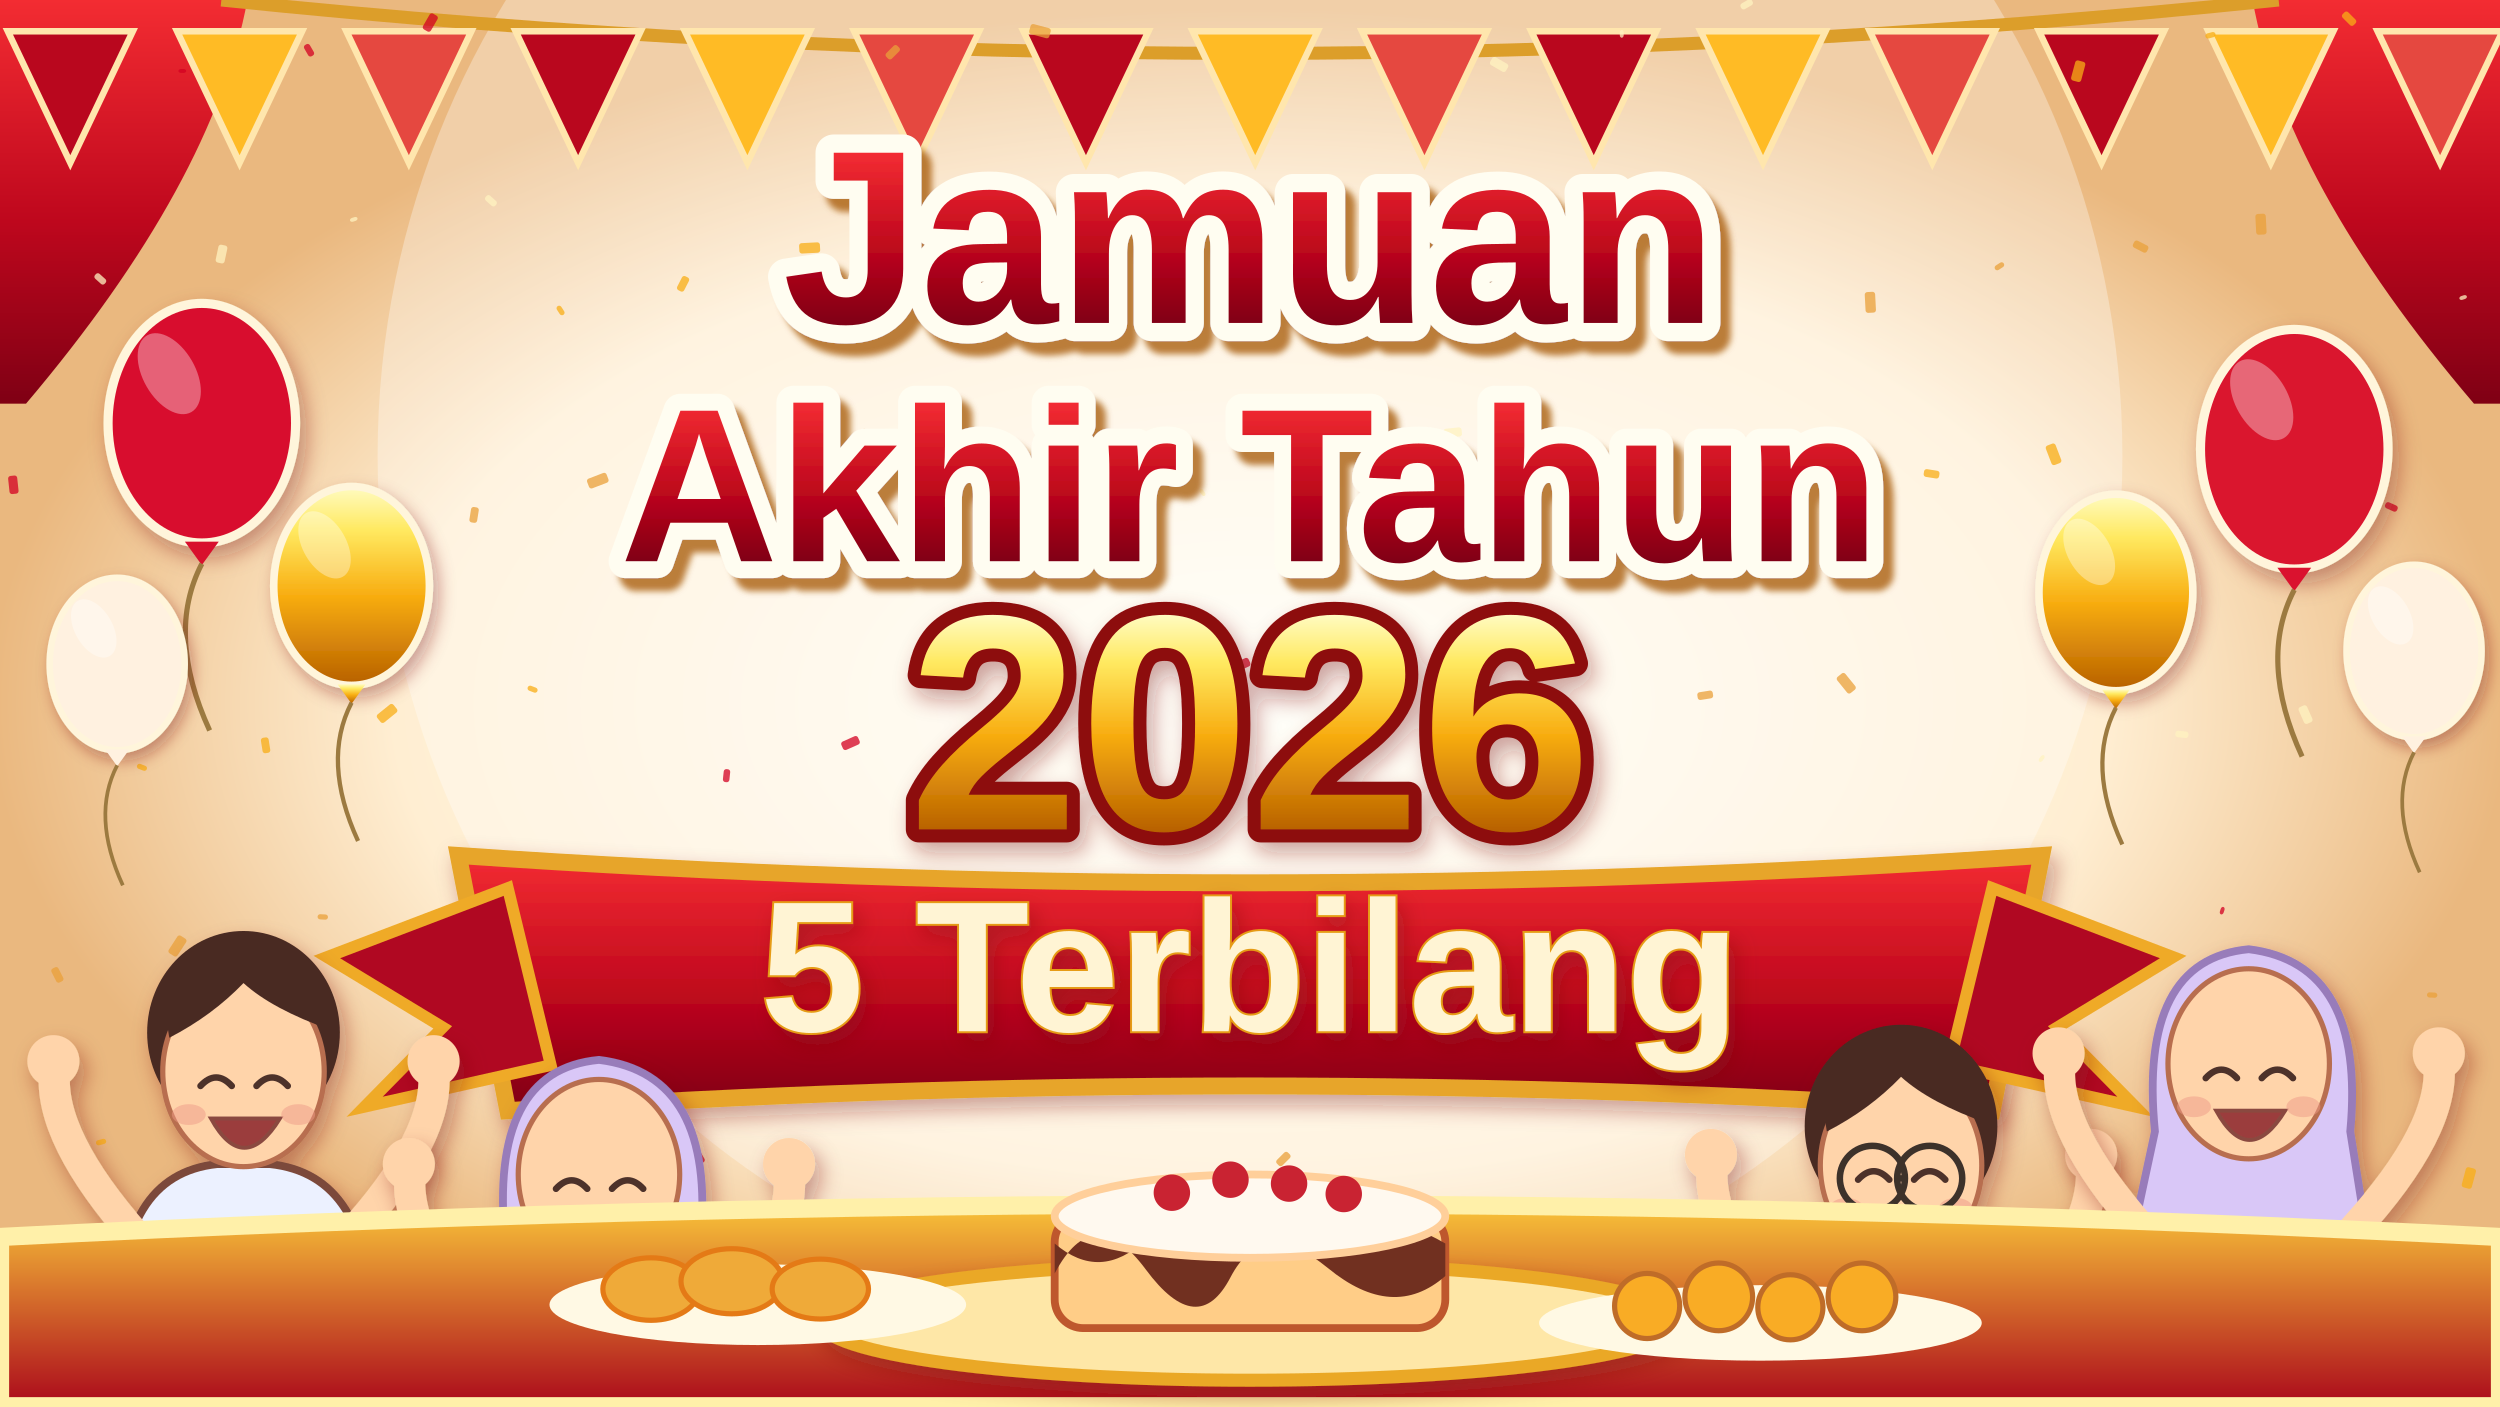
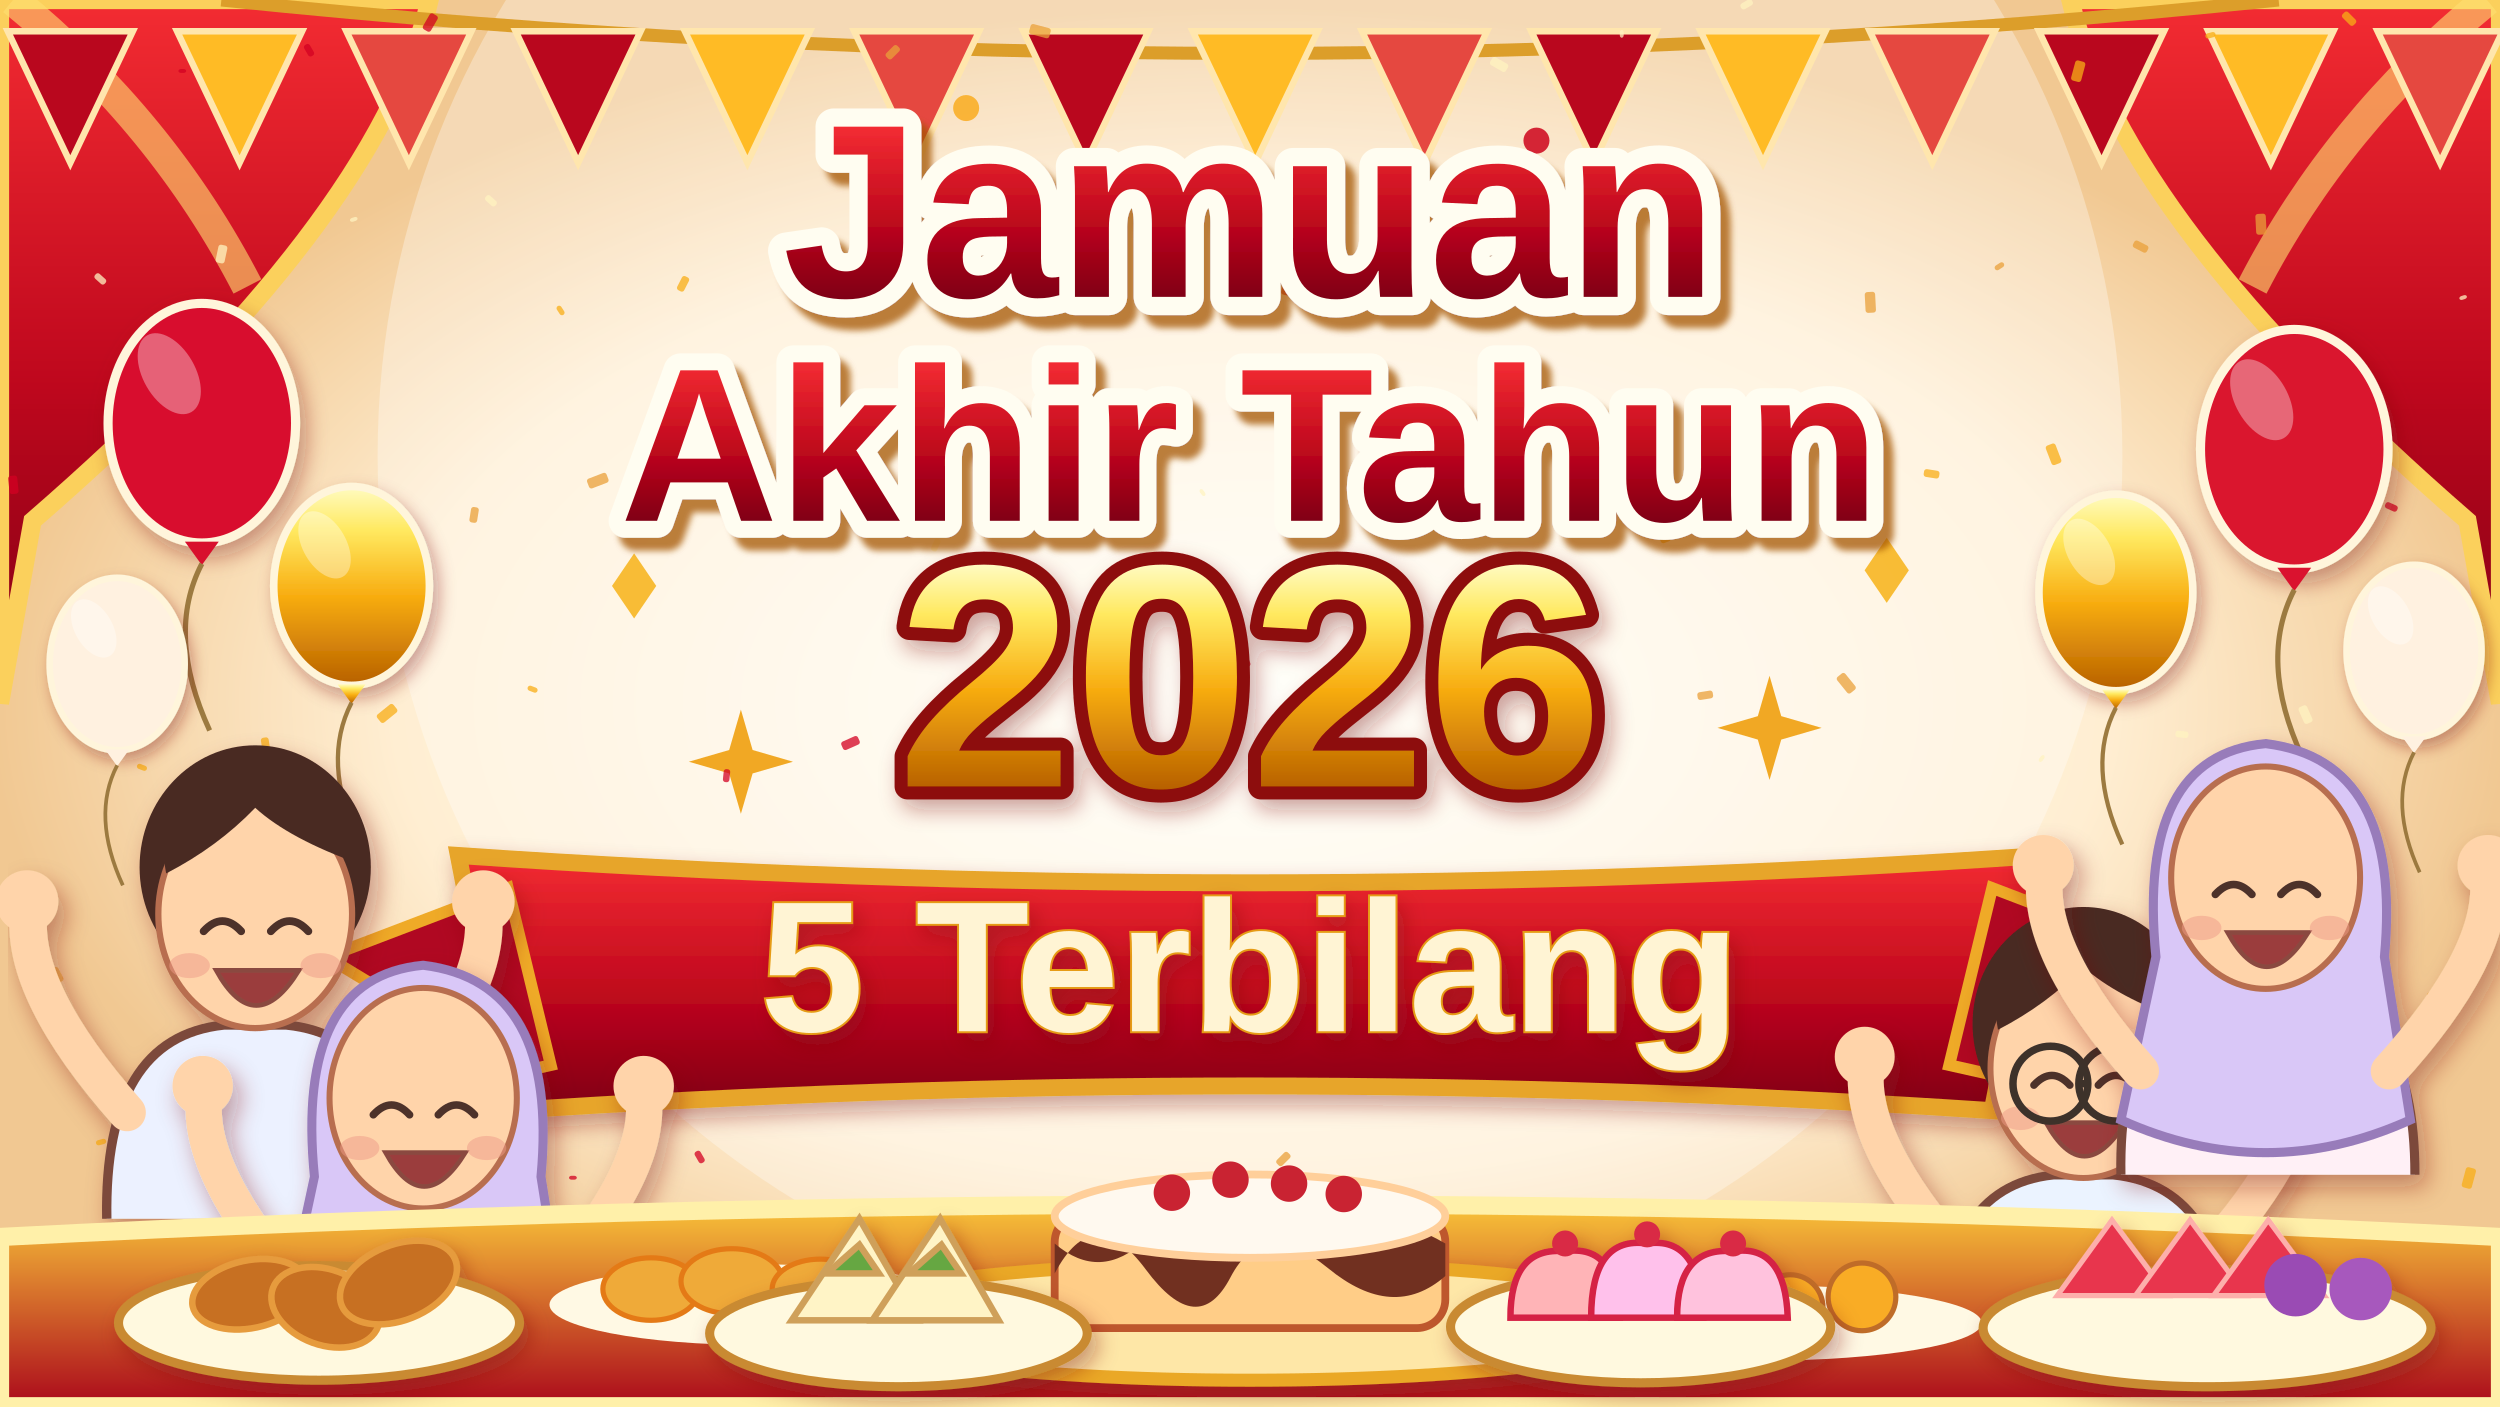
<svg xmlns="http://www.w3.org/2000/svg" width="1920" height="1080" viewBox="0 0 1920 1080" role="img" aria-labelledby="title desc">
  <defs>
    <radialGradient id="bg">
      <stop offset="0" stop-color="#fffef7" />
      <stop offset=".68" stop-color="#ffeed2" />
-       <stop offset="1" stop-color="#eab87f" />
+       <stop offset="1" stop-color="#f1c892" />
    </radialGradient>
    <linearGradient id="red" x2="0" y2="1">
      <stop stop-color="#f32c32" />
      <stop offset=".55" stop-color="#be071d" />
      <stop offset="1" stop-color="#7f0014" />
    </linearGradient>
    <linearGradient id="gold" x2="0" y2="1">
      <stop stop-color="#fffbc1" />
      <stop offset=".22" stop-color="#ffe960" />
      <stop offset=".55" stop-color="#f8ad11" />
      <stop offset="1" stop-color="#b76000" />
    </linearGradient>
    <linearGradient id="table" x2="0" y2="1">
      <stop stop-color="#f9c439" />
      <stop offset="1" stop-color="#ab091b" />
    </linearGradient>
    <filter id="shadow" x="-30%" y="-30%" width="160%" height="160%">
      <feDropShadow dx="5" dy="8" stdDeviation="8" flood-color="#7f2016" flood-opacity=".4" />
    </filter>
    <filter id="textshadow" x="-30%" y="-30%" width="160%" height="160%">
      <feDropShadow dx="8" dy="10" stdDeviation="2.5" flood-color="#a45400" flood-opacity=".75" />
    </filter>
  </defs>
  <rect width="1920" height="1080" fill="url(#bg)" />
  <circle cx="960" cy="350" r="670" fill="#ffffff" opacity=".32" />
-   <path d="M0 0H190Q164 140 20 310H0Z" fill="url(#red)" />
-   <path d="M1920 0H1730Q1755 140 1900 310H1920Z" fill="url(#red)" />
+   <path d="M0 0H330Q290 170 25 400L0 540Z" fill="url(#red)" stroke="#fbd05c" stroke-width="14" />
+   <path d="M1920 0H1590Q1630 170 1895 400L1920 540Z" fill="url(#red)" stroke="#fbd05c" stroke-width="14" />
+   <path d="M10 0Q125 94 190 220" fill="none" stroke="#ffdf72" stroke-opacity=".6" stroke-width="24" />
+   <path d="M1910 0Q1795 94 1730 220" fill="none" stroke="#ffdf72" stroke-opacity=".6" stroke-width="24" />
+   <g opacity=".9">
+     <path d="M470 450l17-25 17 25-17 25Z" fill="#f7b622" />
+     <path d="M1432 438l17-25 17 25-17 25Z" fill="#f7b622" />
+     <path d="M560 576l9-31 9 31 31 9-31 9-9 31-9-31-31-9Z" fill="#efa00e" />
+     <path d="M1350 550l9-31 9 31 31 9-31 9-9 31-9-31-31-9Z" fill="#efa00e" />
+     <circle cx="742" cy="83" r="10" fill="#faaf29" />
+     <circle cx="1180" cy="108" r="10" fill="#cf1025" />
+   </g>
  <path d="M170 0Q960 82 1750 0" stroke="#dc9e2a" stroke-width="10" fill="none" />
  <path d="M6 24L102 24 54 125Z" fill="#b9071e" stroke="#ffe6ad" stroke-width="5" />
  <path d="M136 24L232 24 184 125Z" fill="#ffbb25" stroke="#ffe6ad" stroke-width="5" />
  <path d="M266 24L362 24 314 125Z" fill="#e54840" stroke="#ffe6ad" stroke-width="5" />
  <path d="M396 24L492 24 444 125Z" fill="#b9071e" stroke="#ffe6ad" stroke-width="5" />
  <path d="M526 24L622 24 574 125Z" fill="#ffbb25" stroke="#ffe6ad" stroke-width="5" />
  <path d="M656 24L752 24 704 125Z" fill="#e54840" stroke="#ffe6ad" stroke-width="5" />
  <path d="M786 24L882 24 834 125Z" fill="#b9071e" stroke="#ffe6ad" stroke-width="5" />
  <path d="M916 24L1012 24 964 125Z" fill="#ffbb25" stroke="#ffe6ad" stroke-width="5" />
  <path d="M1046 24L1142 24 1094 125Z" fill="#e54840" stroke="#ffe6ad" stroke-width="5" />
  <path d="M1176 24L1272 24 1224 125Z" fill="#b9071e" stroke="#ffe6ad" stroke-width="5" />
  <path d="M1306 24L1402 24 1354 125Z" fill="#ffbb25" stroke="#ffe6ad" stroke-width="5" />
  <path d="M1436 24L1532 24 1484 125Z" fill="#e54840" stroke="#ffe6ad" stroke-width="5" />
  <path d="M1566 24L1662 24 1614 125Z" fill="#b9071e" stroke="#ffe6ad" stroke-width="5" />
  <path d="M1696 24L1792 24 1744 125Z" fill="#ffbb25" stroke="#ffe6ad" stroke-width="5" />
  <path d="M1826 24L1922 24 1874 125Z" fill="#e54840" stroke="#ffe6ad" stroke-width="5" />
  <rect x="137" y="53" width="6" height="3" rx="2" fill="#d30021" transform="rotate(0 137 53)" opacity=".75" />
  <rect x="430" y="234" width="8" height="4" rx="2" fill="#f8ad16" transform="rotate(57 430 234)" opacity=".75" />
  <rect x="723" y="415" width="10" height="5" rx="2" fill="#fff3c0" transform="rotate(114 723 415)" opacity=".75" />
  <rect x="1016" y="596" width="12" height="6" rx="2" fill="#eaa03a" transform="rotate(171 1016 596)" opacity=".75" />
  <rect x="1309" y="777" width="14" height="7" rx="2" fill="#d30021" transform="rotate(48 1309 777)" opacity=".75" />
  <rect x="1602" y="48" width="16" height="8" rx="2" fill="#f8ad16" transform="rotate(105 1602 48)" opacity=".75" />
  <rect x="1895" y="229" width="6" height="3" rx="2" fill="#fff3c0" transform="rotate(162 1895 229)" opacity=".75" />
  <rect x="268" y="410" width="8" height="4" rx="2" fill="#eaa03a" transform="rotate(39 268 410)" opacity=".75" />
  <rect x="561" y="591" width="10" height="5" rx="2" fill="#d30021" transform="rotate(96 561 591)" opacity=".75" />
  <rect x="854" y="772" width="12" height="6" rx="2" fill="#f8ad16" transform="rotate(153 854 772)" opacity=".75" />
  <rect x="1147" y="43" width="14" height="7" rx="2" fill="#fff3c0" transform="rotate(30 1147 43)" opacity=".75" />
  <rect x="1440" y="224" width="16" height="8" rx="2" fill="#eaa03a" transform="rotate(87 1440 224)" opacity=".75" />
  <rect x="1733" y="405" width="6" height="3" rx="2" fill="#d30021" transform="rotate(144 1733 405)" opacity=".75" />
  <rect x="106" y="586" width="8" height="4" rx="2" fill="#f8ad16" transform="rotate(21 106 586)" opacity=".75" />
  <rect x="399" y="767" width="10" height="5" rx="2" fill="#fff3c0" transform="rotate(78 399 767)" opacity=".75" />
  <rect x="692" y="38" width="12" height="6" rx="2" fill="#eaa03a" transform="rotate(135 692 38)" opacity=".75" />
  <rect x="985" y="219" width="14" height="7" rx="2" fill="#d30021" transform="rotate(12 985 219)" opacity=".75" />
  <rect x="1278" y="400" width="16" height="8" rx="2" fill="#f8ad16" transform="rotate(69 1278 400)" opacity=".75" />
  <rect x="1571" y="581" width="6" height="3" rx="2" fill="#fff3c0" transform="rotate(126 1571 581)" opacity=".75" />
  <rect x="1864" y="762" width="8" height="4" rx="2" fill="#eaa03a" transform="rotate(3 1864 762)" opacity=".75" />
  <rect x="237" y="33" width="10" height="5" rx="2" fill="#d30021" transform="rotate(60 237 33)" opacity=".75" />
  <rect x="530" y="214" width="12" height="6" rx="2" fill="#f8ad16" transform="rotate(117 530 214)" opacity=".75" />
  <rect x="823" y="395" width="14" height="7" rx="2" fill="#fff3c0" transform="rotate(174 823 395)" opacity=".75" />
  <rect x="1116" y="576" width="16" height="8" rx="2" fill="#eaa03a" transform="rotate(51 1116 576)" opacity=".75" />
  <rect x="1409" y="757" width="6" height="3" rx="2" fill="#d30021" transform="rotate(108 1409 757)" opacity=".75" />
  <rect x="1702" y="28" width="8" height="4" rx="2" fill="#f8ad16" transform="rotate(165 1702 28)" opacity=".75" />
  <rect x="75" y="209" width="10" height="5" rx="2" fill="#fff3c0" transform="rotate(42 75 209)" opacity=".75" />
  <rect x="368" y="390" width="12" height="6" rx="2" fill="#eaa03a" transform="rotate(99 368 390)" opacity=".75" />
  <rect x="661" y="571" width="14" height="7" rx="2" fill="#d30021" transform="rotate(156 661 571)" opacity=".75" />
  <rect x="954" y="752" width="16" height="8" rx="2" fill="#f8ad16" transform="rotate(33 954 752)" opacity=".75" />
  <rect x="1247" y="23" width="6" height="3" rx="2" fill="#fff3c0" transform="rotate(90 1247 23)" opacity=".75" />
  <rect x="1540" y="204" width="8" height="4" rx="2" fill="#eaa03a" transform="rotate(147 1540 204)" opacity=".75" />
  <rect x="1833" y="385" width="10" height="5" rx="2" fill="#d30021" transform="rotate(24 1833 385)" opacity=".75" />
  <rect x="206" y="566" width="12" height="6" rx="2" fill="#f8ad16" transform="rotate(81 206 566)" opacity=".75" />
  <rect x="499" y="747" width="14" height="7" rx="2" fill="#fff3c0" transform="rotate(138 499 747)" opacity=".75" />
  <rect x="792" y="18" width="16" height="8" rx="2" fill="#eaa03a" transform="rotate(15 792 18)" opacity=".75" />
  <rect x="1085" y="199" width="6" height="3" rx="2" fill="#d30021" transform="rotate(72 1085 199)" opacity=".75" />
  <rect x="1378" y="380" width="8" height="4" rx="2" fill="#f8ad16" transform="rotate(129 1378 380)" opacity=".75" />
  <rect x="1671" y="561" width="10" height="5" rx="2" fill="#fff3c0" transform="rotate(6 1671 561)" opacity=".75" />
  <rect x="44" y="742" width="12" height="6" rx="2" fill="#eaa03a" transform="rotate(63 44 742)" opacity=".75" />
  <rect x="337" y="13" width="14" height="7" rx="2" fill="#d30021" transform="rotate(120 337 13)" opacity=".75" />
  <rect x="630" y="194" width="16" height="8" rx="2" fill="#f8ad16" transform="rotate(177 630 194)" opacity=".75" />
  <rect x="923" y="375" width="6" height="3" rx="2" fill="#fff3c0" transform="rotate(54 923 375)" opacity=".75" />
  <rect x="1216" y="556" width="8" height="4" rx="2" fill="#eaa03a" transform="rotate(111 1216 556)" opacity=".75" />
  <rect x="1509" y="737" width="10" height="5" rx="2" fill="#d30021" transform="rotate(168 1509 737)" opacity=".75" />
  <rect x="1802" y="8" width="12" height="6" rx="2" fill="#f8ad16" transform="rotate(45 1802 8)" opacity=".75" />
  <rect x="175" y="189" width="14" height="7" rx="2" fill="#fff3c0" transform="rotate(102 175 189)" opacity=".75" />
  <rect x="468" y="370" width="16" height="8" rx="2" fill="#eaa03a" transform="rotate(159 468 370)" opacity=".75" />
  <rect x="761" y="551" width="6" height="3" rx="2" fill="#d30021" transform="rotate(36 761 551)" opacity=".75" />
  <rect x="1054" y="732" width="8" height="4" rx="2" fill="#f8ad16" transform="rotate(93 1054 732)" opacity=".75" />
  <rect x="1347" y="3" width="10" height="5" rx="2" fill="#fff3c0" transform="rotate(150 1347 3)" opacity=".75" />
  <rect x="1640" y="184" width="12" height="6" rx="2" fill="#eaa03a" transform="rotate(27 1640 184)" opacity=".75" />
  <rect x="13" y="365" width="14" height="7" rx="2" fill="#d30021" transform="rotate(84 13 365)" opacity=".75" />
  <rect x="306" y="546" width="16" height="8" rx="2" fill="#f8ad16" transform="rotate(141 306 546)" opacity=".75" />
  <rect x="599" y="727" width="6" height="3" rx="2" fill="#fff3c0" transform="rotate(18 599 727)" opacity=".75" />
  <rect x="892" y="908" width="8" height="4" rx="2" fill="#eaa03a" transform="rotate(75 892 908)" opacity=".75" />
  <rect x="1185" y="179" width="10" height="5" rx="2" fill="#d30021" transform="rotate(132 1185 179)" opacity=".75" />
  <rect x="1478" y="360" width="12" height="6" rx="2" fill="#f8ad16" transform="rotate(9 1478 360)" opacity=".75" />
  <rect x="1771" y="541" width="14" height="7" rx="2" fill="#fff3c0" transform="rotate(66 1771 541)" opacity=".75" />
  <rect x="144" y="722" width="16" height="8" rx="2" fill="#eaa03a" transform="rotate(123 144 722)" opacity=".75" />
  <rect x="437" y="903" width="6" height="3" rx="2" fill="#d30021" transform="rotate(0 437 903)" opacity=".75" />
  <rect x="730" y="174" width="8" height="4" rx="2" fill="#f8ad16" transform="rotate(57 730 174)" opacity=".75" />
  <rect x="1023" y="355" width="10" height="5" rx="2" fill="#fff3c0" transform="rotate(114 1023 355)" opacity=".75" />
  <rect x="1316" y="536" width="12" height="6" rx="2" fill="#eaa03a" transform="rotate(171 1316 536)" opacity=".75" />
  <rect x="1609" y="717" width="14" height="7" rx="2" fill="#d30021" transform="rotate(48 1609 717)" opacity=".75" />
  <rect x="1902" y="898" width="16" height="8" rx="2" fill="#f8ad16" transform="rotate(105 1902 898)" opacity=".75" />
  <rect x="275" y="169" width="6" height="3" rx="2" fill="#fff3c0" transform="rotate(162 275 169)" opacity=".75" />
  <rect x="568" y="350" width="8" height="4" rx="2" fill="#eaa03a" transform="rotate(39 568 350)" opacity=".75" />
  <rect x="861" y="531" width="10" height="5" rx="2" fill="#d30021" transform="rotate(96 861 531)" opacity=".75" />
  <rect x="1154" y="712" width="12" height="6" rx="2" fill="#f8ad16" transform="rotate(153 1154 712)" opacity=".75" />
  <rect x="1447" y="893" width="14" height="7" rx="2" fill="#fff3c0" transform="rotate(30 1447 893)" opacity=".75" />
  <rect x="1740" y="164" width="16" height="8" rx="2" fill="#eaa03a" transform="rotate(87 1740 164)" opacity=".75" />
  <rect x="113" y="345" width="6" height="3" rx="2" fill="#d30021" transform="rotate(144 113 345)" opacity=".75" />
  <rect x="406" y="526" width="8" height="4" rx="2" fill="#f8ad16" transform="rotate(21 406 526)" opacity=".75" />
  <rect x="699" y="707" width="10" height="5" rx="2" fill="#fff3c0" transform="rotate(78 699 707)" opacity=".75" />
  <rect x="992" y="888" width="12" height="6" rx="2" fill="#eaa03a" transform="rotate(135 992 888)" opacity=".75" />
  <rect x="1285" y="159" width="14" height="7" rx="2" fill="#d30021" transform="rotate(12 1285 159)" opacity=".75" />
  <rect x="1578" y="340" width="16" height="8" rx="2" fill="#f8ad16" transform="rotate(69 1578 340)" opacity=".75" />
  <rect x="1871" y="521" width="6" height="3" rx="2" fill="#fff3c0" transform="rotate(126 1871 521)" opacity=".75" />
  <rect x="244" y="702" width="8" height="4" rx="2" fill="#eaa03a" transform="rotate(3 244 702)" opacity=".75" />
  <rect x="537" y="883" width="10" height="5" rx="2" fill="#d30021" transform="rotate(60 537 883)" opacity=".75" />
  <rect x="830" y="154" width="12" height="6" rx="2" fill="#f8ad16" transform="rotate(117 830 154)" opacity=".75" />
  <rect x="1123" y="335" width="14" height="7" rx="2" fill="#fff3c0" transform="rotate(174 1123 335)" opacity=".75" />
  <rect x="1416" y="516" width="16" height="8" rx="2" fill="#eaa03a" transform="rotate(51 1416 516)" opacity=".75" />
  <rect x="1709" y="697" width="6" height="3" rx="2" fill="#d30021" transform="rotate(108 1709 697)" opacity=".75" />
  <rect x="82" y="878" width="8" height="4" rx="2" fill="#f8ad16" transform="rotate(165 82 878)" opacity=".75" />
  <rect x="375" y="149" width="10" height="5" rx="2" fill="#fff3c0" transform="rotate(42 375 149)" opacity=".75" />
  <rect x="668" y="330" width="12" height="6" rx="2" fill="#eaa03a" transform="rotate(99 668 330)" opacity=".75" />
  <rect x="961" y="511" width="14" height="7" rx="2" fill="#d30021" transform="rotate(156 961 511)" opacity=".75" />
  <rect x="1254" y="692" width="16" height="8" rx="2" fill="#f8ad16" transform="rotate(33 1254 692)" opacity=".75" />
  <g transform="translate(155 325) scale(1)">
    <ellipse rx="72" ry="92" fill="#d8102d" stroke="#fff5db" stroke-width="7" filter="url(#shadow)" />
    <ellipse cx="-25" cy="-38" rx="20" ry="34" fill="#fff" opacity=".35" transform="rotate(-30 -25 -38)" />
    <path d="M-13 91L0 109 13 91Z" fill="#d8102d" />
    <path d="M0 108 Q-28 162 6 236" fill="none" stroke="#9c7a40" stroke-width="4" />
  </g>
  <g transform="translate(270 450) scale(0.83)">
    <ellipse rx="72" ry="92" fill="url(#gold)" stroke="#fff5db" stroke-width="7" filter="url(#shadow)" />
    <ellipse cx="-25" cy="-38" rx="20" ry="34" fill="#fff" opacity=".35" transform="rotate(-30 -25 -38)" />
    <path d="M-13 91L0 109 13 91Z" fill="url(#gold)" />
    <path d="M0 108 Q-28 162 6 236" fill="none" stroke="#9c7a40" stroke-width="4" />
  </g>
  <g transform="translate(90 510) scale(0.72)">
    <ellipse rx="72" ry="92" fill="#fff1e0" stroke="#fff5db" stroke-width="7" filter="url(#shadow)" />
    <ellipse cx="-25" cy="-38" rx="20" ry="34" fill="#fff" opacity=".35" transform="rotate(-30 -25 -38)" />
    <path d="M-13 91L0 109 13 91Z" fill="#fff1e0" />
    <path d="M0 108 Q-28 162 6 236" fill="none" stroke="#9c7a40" stroke-width="4" />
  </g>
  <g transform="translate(1762 345) scale(1)">
    <ellipse rx="72" ry="92" fill="#da122f" stroke="#fff5db" stroke-width="7" filter="url(#shadow)" />
    <ellipse cx="-25" cy="-38" rx="20" ry="34" fill="#fff" opacity=".35" transform="rotate(-30 -25 -38)" />
    <path d="M-13 91L0 109 13 91Z" fill="#da122f" />
    <path d="M0 108 Q-28 162 6 236" fill="none" stroke="#9c7a40" stroke-width="4" />
  </g>
  <g transform="translate(1625 455) scale(0.82)">
    <ellipse rx="72" ry="92" fill="url(#gold)" stroke="#fff5db" stroke-width="7" filter="url(#shadow)" />
    <ellipse cx="-25" cy="-38" rx="20" ry="34" fill="#fff" opacity=".35" transform="rotate(-30 -25 -38)" />
    <path d="M-13 91L0 109 13 91Z" fill="url(#gold)" />
    <path d="M0 108 Q-28 162 6 236" fill="none" stroke="#9c7a40" stroke-width="4" />
  </g>
  <g transform="translate(1854 500) scale(0.72)">
    <ellipse rx="72" ry="92" fill="#fff1e0" stroke="#fff5db" stroke-width="7" filter="url(#shadow)" />
    <ellipse cx="-25" cy="-38" rx="20" ry="34" fill="#fff" opacity=".35" transform="rotate(-30 -25 -38)" />
    <path d="M-13 91L0 109 13 91Z" fill="#fff1e0" />
    <path d="M0 108 Q-28 162 6 236" fill="none" stroke="#9c7a40" stroke-width="4" />
  </g>
  <g text-anchor="middle" font-family="Trebuchet MS,Arial Black,Arial,sans-serif" font-weight="1000" paint-order="stroke fill" stroke-linejoin="round">
-     <text x="960" y="248" font-size="190" fill="url(#red)" stroke="#fffdf1" stroke-width="28" filter="url(#textshadow)">Jamuan</text>
-     <text x="960" y="431" font-size="168" fill="url(#red)" stroke="#fffdf1" stroke-width="26" filter="url(#textshadow)">Akhir Tahun</text>
-     <text x="960" y="637" font-size="236" fill="url(#gold)" stroke="#8d0a0c" stroke-width="20" filter="url(#shadow)">2026</text>
+     <text x="960" y="228" font-size="190" fill="url(#red)" stroke="#fffdf1" stroke-width="28" filter="url(#textshadow)">Jamuan</text>
+     <text x="960" y="400" font-size="168" fill="url(#red)" stroke="#fffdf1" stroke-width="26" filter="url(#textshadow)">Akhir Tahun</text>
+     <text x="960" y="604" font-size="244" fill="url(#gold)" stroke="#8d0a0c" stroke-width="20" filter="url(#shadow)">2026</text>
  </g>
  <path d="M352 657Q960 699 1568 657L1530 853Q960 815 390 853Z" fill="url(#red)" stroke="#e7a52a" stroke-width="13" filter="url(#shadow)" />
  <path d="M390 682L251 735 340 789 280 850 423 818ZM1530 682L1669 735 1580 789 1640 850 1497 818Z" fill="#b00822" stroke="#efaa27" stroke-width="9" />
  <text x="960" y="792" text-anchor="middle" font-family="Trebuchet MS,Arial Black,Arial,sans-serif" font-size="143" font-weight="1000" fill="#fff4d4" stroke="#e69b13" stroke-width="3" paint-order="stroke fill" filter="url(#shadow)">5 Terbilang</text>
-   <g transform="translate(187 858)" filter="url(#shadow)">
+   <g transform="translate(196 744) scale(1.20)" filter="url(#shadow)">
    <path d="M-95 160Q-97 44-20 36H20Q98 44 98 160" fill="#ecf1ff" stroke="#7c493b" stroke-width="6" />
    <ellipse cx="0" cy="-65" rx="74" ry="78" fill="#4a2b24" />
    <ellipse cx="0" cy="-35" rx="62" ry="73" fill="#ffd4aa" stroke="#b86e4f" stroke-width="4" />
    <path d="M-57-61Q-69-126-15-126Q51-138 67-67Q22-83 0-103Q-24-78-57-61Z" fill="#4a2b24" />
    <path d="M-33-24q12-13 24 0 M10-24q12-13 24 0" fill="none" stroke="#4d3029" stroke-width="5" stroke-linecap="round" />
    <path d="M-25 1Q0 46 28 1Z" fill="#9b3e3d" stroke="#8a4940" stroke-width="3" />
    <ellipse cx="-42" cy="-2" rx="13" ry="8" fill="#ee9a87" opacity=".5" />
    <ellipse cx="42" cy="-2" rx="13" ry="8" fill="#ee9a87" opacity=".5" />
    <path d="M-82 92Q-150 15-145-35" stroke="#ffd4aa" stroke-width="24" stroke-linecap="round" fill="none" />
    <path d="M81 92Q151 15 146-35" stroke="#ffd4aa" stroke-width="24" stroke-linecap="round" fill="none" />
    <circle cx="-146" cy="-43" r="20" fill="#ffd4aa" />
    <circle cx="146" cy="-43" r="20" fill="#ffd4aa" />
  </g>
-   <g transform="translate(460 937)" filter="url(#shadow)">
+   <g transform="translate(325 884) scale(1.16)" filter="url(#shadow)">
    <path d="M-95 160Q-97 44-20 36H20Q98 44 98 160" fill="#d6c0fc" stroke="#7c493b" stroke-width="6" />
    <path d="M-72 17Q-85-115 0-123Q90-112 78 17L95 124Q0 167-95 124Z" fill="#d9c7f7" stroke="#987cba" stroke-width="6" />
    <ellipse cx="0" cy="-35" rx="62" ry="73" fill="#ffd4aa" stroke="#b86e4f" stroke-width="4" />
    <path d="M-33-24q12-13 24 0 M10-24q12-13 24 0" fill="none" stroke="#4d3029" stroke-width="5" stroke-linecap="round" />
    <path d="M-25 1Q0 46 28 1Z" fill="#9b3e3d" stroke="#8a4940" stroke-width="3" />
    <ellipse cx="-42" cy="-2" rx="13" ry="8" fill="#ee9a87" opacity=".5" />
    <ellipse cx="42" cy="-2" rx="13" ry="8" fill="#ee9a87" opacity=".5" />
    <path d="M-82 92Q-150 15-145-35" stroke="#ffd4aa" stroke-width="24" stroke-linecap="round" fill="none" />
    <path d="M81 92Q151 15 146-35" stroke="#ffd4aa" stroke-width="24" stroke-linecap="round" fill="none" />
    <circle cx="-146" cy="-43" r="20" fill="#ffd4aa" />
    <circle cx="146" cy="-43" r="20" fill="#ffd4aa" />
  </g>
-   <g transform="translate(1460 930)" filter="url(#shadow)">
+   <g transform="translate(1600 861) scale(1.15)" filter="url(#shadow)">
    <path d="M-95 160Q-97 44-20 36H20Q98 44 98 160" fill="#ebf3ff" stroke="#7c493b" stroke-width="6" />
    <ellipse cx="0" cy="-65" rx="74" ry="78" fill="#4a2b24" />
    <ellipse cx="0" cy="-35" rx="62" ry="73" fill="#ffd4aa" stroke="#b86e4f" stroke-width="4" />
    <path d="M-57-61Q-69-126-15-126Q51-138 67-67Q22-83 0-103Q-24-78-57-61Z" fill="#4a2b24" />
    <path d="M-33-24q12-13 24 0 M10-24q12-13 24 0" fill="none" stroke="#4d3029" stroke-width="5" stroke-linecap="round" />
    <path d="M-25 1Q0 46 28 1Z" fill="#9b3e3d" stroke="#8a4940" stroke-width="3" />
    <ellipse cx="-42" cy="-2" rx="13" ry="8" fill="#ee9a87" opacity=".5" />
    <ellipse cx="42" cy="-2" rx="13" ry="8" fill="#ee9a87" opacity=".5" />
    <g stroke="#3c302b" stroke-width="5" fill="none">
      <circle cx="-22" cy="-25" r="25" />
      <circle cx="22" cy="-25" r="25" />
      <path d="M-2-25H2" />
    </g>
    <path d="M-82 92Q-150 15-145-35" stroke="#ffd4aa" stroke-width="24" stroke-linecap="round" fill="none" />
    <path d="M81 92Q151 15 146-35" stroke="#ffd4aa" stroke-width="24" stroke-linecap="round" fill="none" />
    <circle cx="-146" cy="-43" r="20" fill="#ffd4aa" />
    <circle cx="146" cy="-43" r="20" fill="#ffd4aa" />
  </g>
-   <g transform="translate(1727 852)" filter="url(#shadow)">
+   <g transform="translate(1740 715) scale(1.17)" filter="url(#shadow)">
    <path d="M-95 160Q-97 44-20 36H20Q98 44 98 160" fill="#fff0f6" stroke="#7c493b" stroke-width="6" />
    <path d="M-72 17Q-85-115 0-123Q90-112 78 17L95 124Q0 167-95 124Z" fill="#d9c7f7" stroke="#987cba" stroke-width="6" />
    <ellipse cx="0" cy="-35" rx="62" ry="73" fill="#ffd4aa" stroke="#b86e4f" stroke-width="4" />
    <path d="M-33-24q12-13 24 0 M10-24q12-13 24 0" fill="none" stroke="#4d3029" stroke-width="5" stroke-linecap="round" />
    <path d="M-25 1Q0 46 28 1Z" fill="#9b3e3d" stroke="#8a4940" stroke-width="3" />
    <ellipse cx="-42" cy="-2" rx="13" ry="8" fill="#ee9a87" opacity=".5" />
    <ellipse cx="42" cy="-2" rx="13" ry="8" fill="#ee9a87" opacity=".5" />
    <path d="M-82 92Q-150 15-145-35" stroke="#ffd4aa" stroke-width="24" stroke-linecap="round" fill="none" />
    <path d="M81 92Q151 15 146-35" stroke="#ffd4aa" stroke-width="24" stroke-linecap="round" fill="none" />
    <circle cx="-146" cy="-43" r="20" fill="#ffd4aa" />
    <circle cx="146" cy="-43" r="20" fill="#ffd4aa" />
  </g>
  <path d="M0 950Q960 900 1920 950V1080H0Z" fill="url(#table)" stroke="#fff0a9" stroke-width="14" />
  <ellipse cx="960" cy="1015" rx="330" ry="45" fill="#fee7a7" stroke="#eaa826" stroke-width="10" filter="url(#shadow)" />
  <rect x="810" y="932" width="300" height="88" rx="22" fill="#ffcd87" stroke="#be572d" stroke-width="6" />
  <path d="M810 955Q845 985 880 952T950 951T1020 953T1110 955V980Q1070 1015 1020 974T945 981T880 975T810 978Z" fill="#713020" />
  <ellipse cx="960" cy="934" rx="150" ry="32" fill="#fff9ef" stroke="#ffcf9a" stroke-width="6" />
  <g fill="#c92332">
    <circle cx="900" cy="916" r="14" />
    <circle cx="945" cy="906" r="14" />
    <circle cx="990" cy="909" r="14" />
    <circle cx="1032" cy="917" r="14" />
  </g>
  <ellipse cx="582" cy="1002" rx="160" ry="31" fill="#fff9e4" />
  <g fill="#efaa39" stroke="#e47a16" stroke-width="4">
    <ellipse cx="500" cy="990" rx="37" ry="24" />
    <ellipse cx="562" cy="984" rx="39" ry="25" />
    <ellipse cx="630" cy="990" rx="37" ry="23" />
  </g>
  <ellipse cx="1352" cy="1016" rx="170" ry="29" fill="#fff9e4" />
  <g fill="#f9ac25" stroke="#bf6c28" stroke-width="4">
    <circle cx="1265" cy="1003" r="25" />
    <circle cx="1320" cy="996" r="26" />
    <circle cx="1375" cy="1004" r="25" />
    <circle cx="1430" cy="996" r="26" />
  </g>
+   <g filter="url(#shadow)" aria-label="Jamuan dan makanan">
+     <ellipse cx="245" cy="1016" rx="154" ry="44" fill="#fff9df" stroke="#c98a31" stroke-width="7" />
+     <g fill="#c76f22" stroke="#e69b3e" stroke-width="5">
+       <ellipse cx="192" cy="994" rx="45" ry="26" transform="rotate(-12 192 994)" />
+       <ellipse cx="250" cy="1004" rx="43" ry="29" transform="rotate(20 250 1004)" />
+       <ellipse cx="306" cy="985" rx="47" ry="29" transform="rotate(-22 306 985)" />
+     </g>
+     <ellipse cx="690" cy="1024" rx="145" ry="41" fill="#fff9df" stroke="#c98a31" stroke-width="7" />
+     <g stroke="#cfa05a" stroke-width="5">
+       <path d="M608 1014l52-78 45 78Z" fill="#fff4c6" />
+       <path d="M670 1014l52-78 45 78Z" fill="#fff4c6" />
+       <path d="M635 978l25-22 15 22Z" fill="#66a742" />
+       <path d="M698 978l25-22 15 22Z" fill="#66a742" />
+     </g>
+     <ellipse cx="1260" cy="1019" rx="146" ry="43" fill="#fff9df" stroke="#c98a31" stroke-width="7" />
+     <g>
+       <path d="M1160 1012q0-55 42-51q40-6 42 51Z" fill="#ffb4b7" stroke="#d52045" stroke-width="5" />
+       <path d="M1222 1012q0-63 43-57q41-6 43 57Z" fill="#ffc1eb" stroke="#d52045" stroke-width="5" />
+       <path d="M1288 1012q0-55 43-51q40-6 42 51Z" fill="#ffc2dd" stroke="#d52045" stroke-width="5" />
+       <circle cx="1202" cy="955" r="10" fill="#d92b45" />
+       <circle cx="1265" cy="948" r="10" fill="#d92b45" />
+       <circle cx="1331" cy="955" r="10" fill="#d92b45" />
+     </g>
+     <ellipse cx="1695" cy="1020" rx="172" ry="45" fill="#fff9df" stroke="#c98a31" stroke-width="7" />
+     <g>
+       <path d="M1580 995l42-58 43 58Z" fill="#e8344e" stroke="#fdafab" stroke-width="4" />
+       <path d="M1640 995l42-58 43 58Z" fill="#e8344e" stroke="#fdafab" stroke-width="4" />
+       <path d="M1700 995l42-58 43 58Z" fill="#e8344e" stroke="#fdafab" stroke-width="4" />
+       <circle cx="1763" cy="987" r="24" fill="#9a4cb4" />
+       <circle cx="1813" cy="990" r="24" fill="#a759bd" />
+     </g>
+   </g>
</svg>
